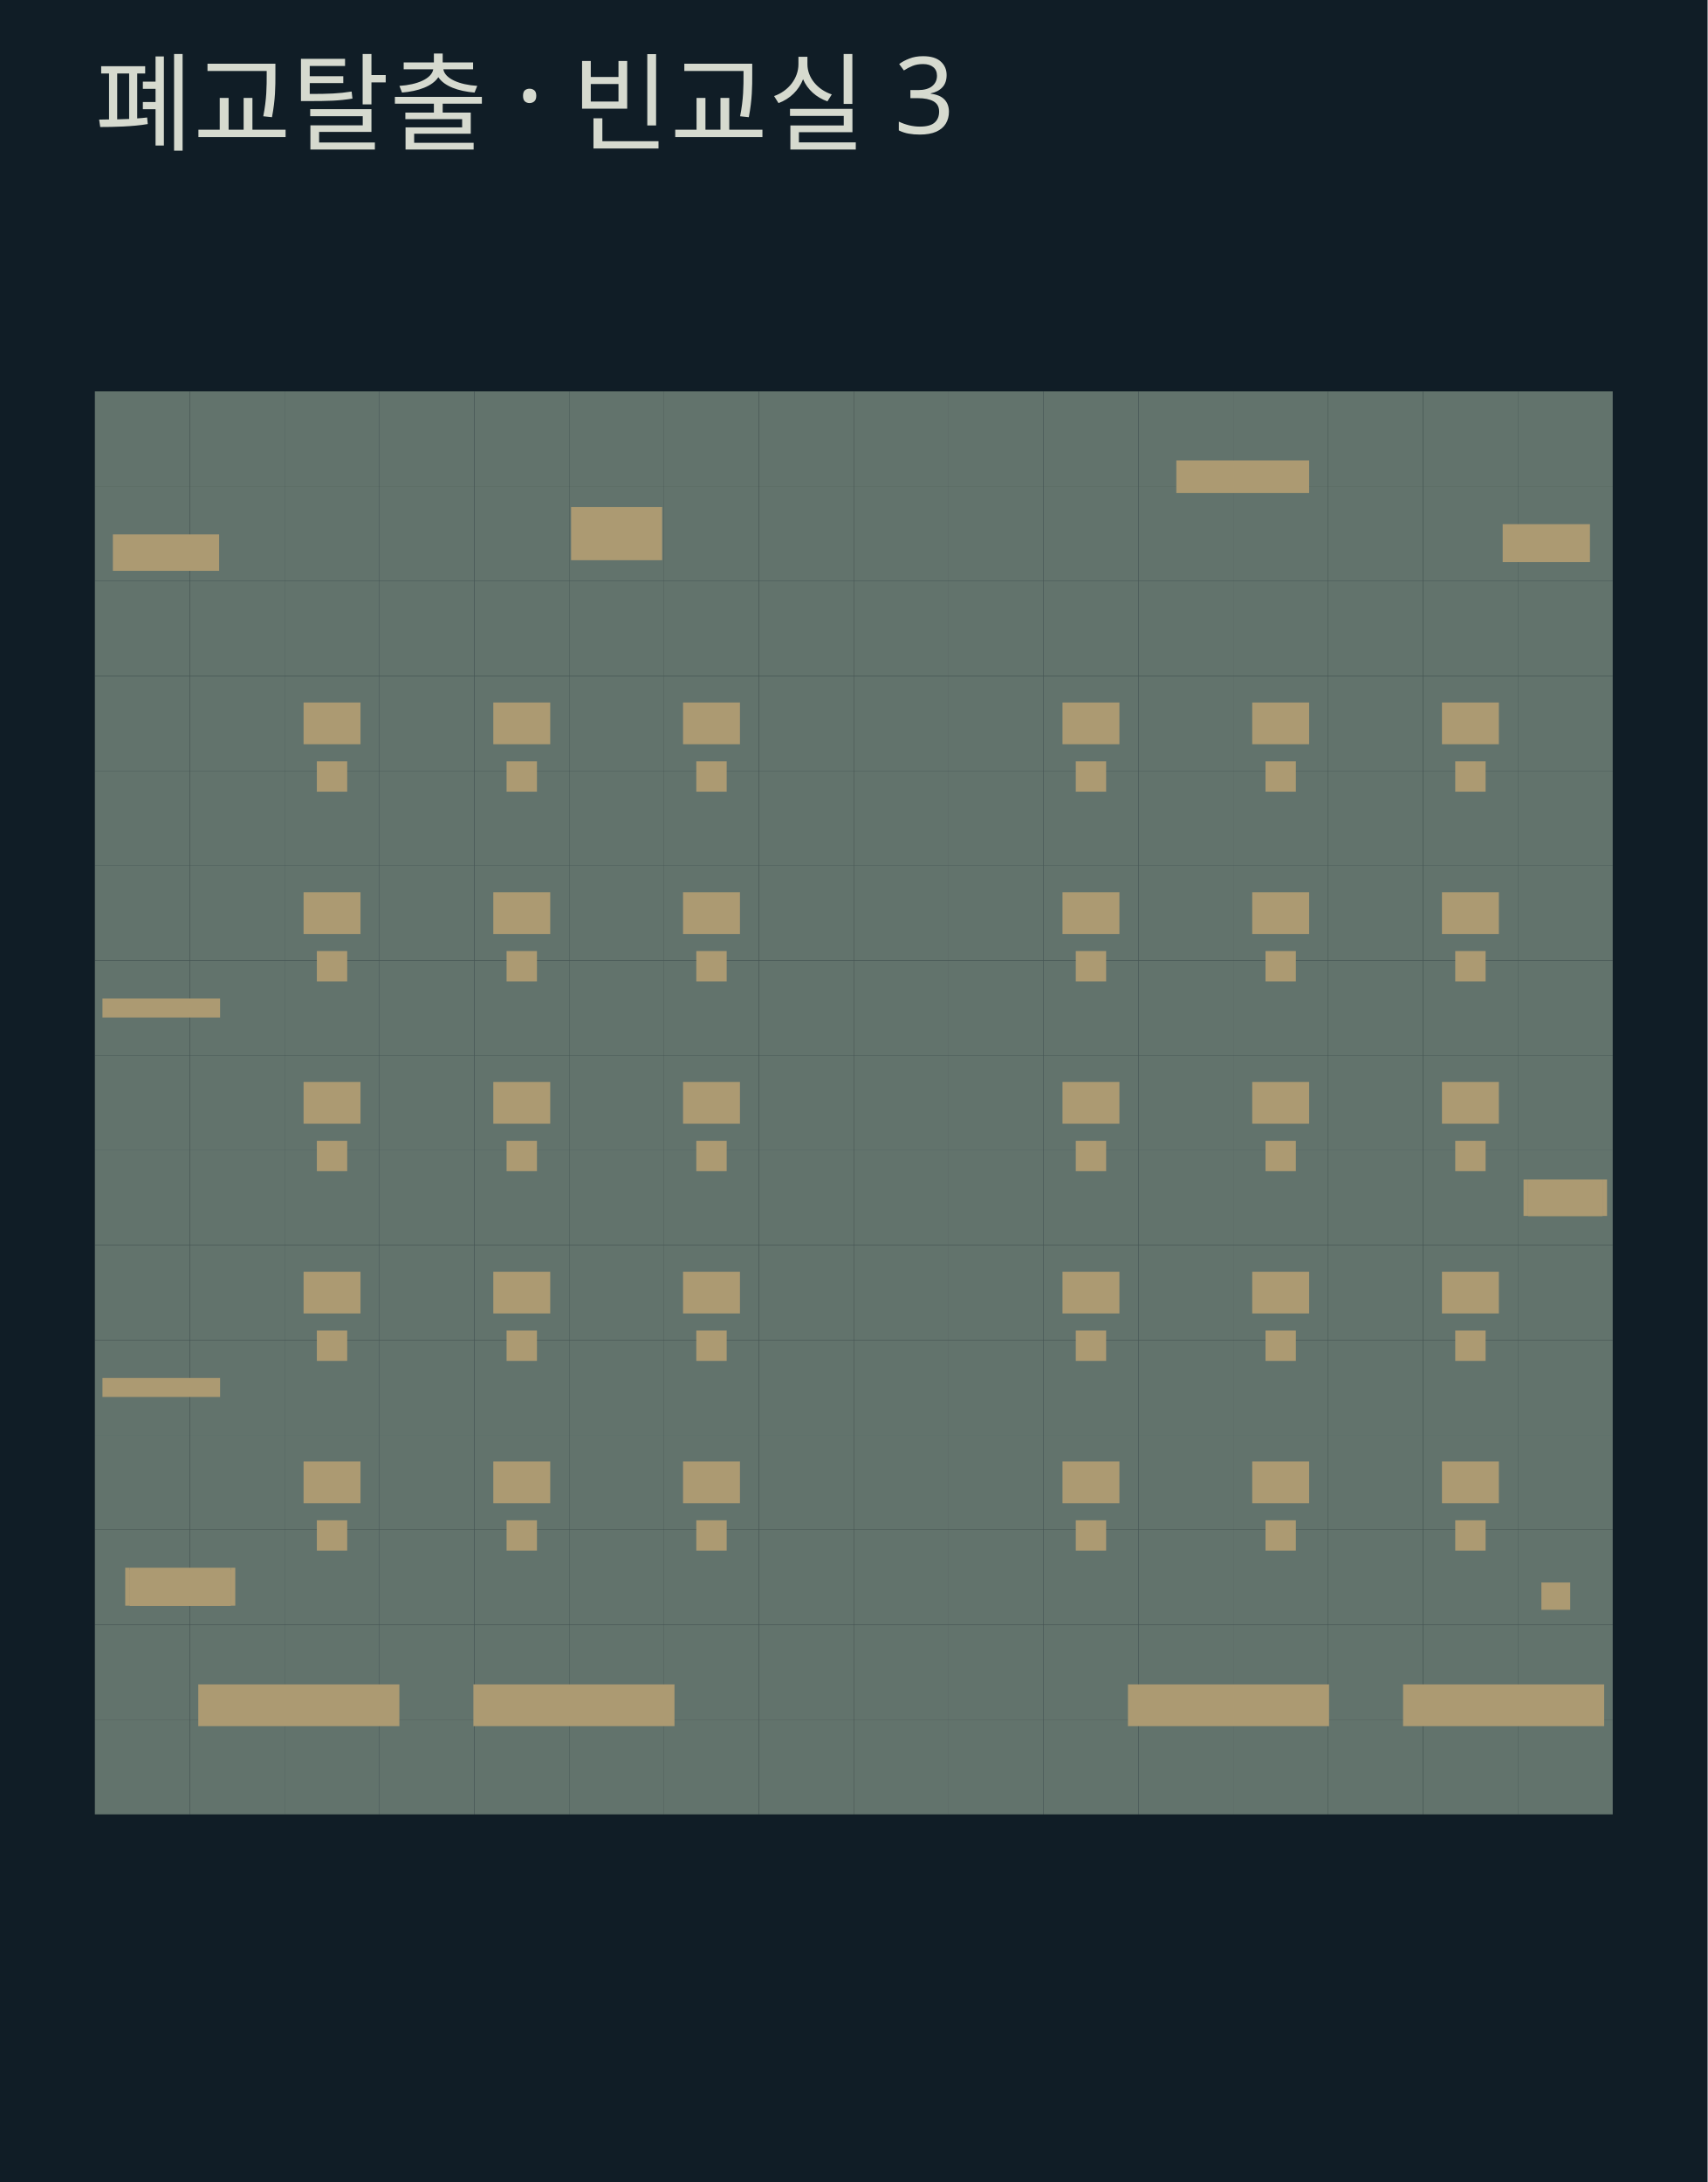
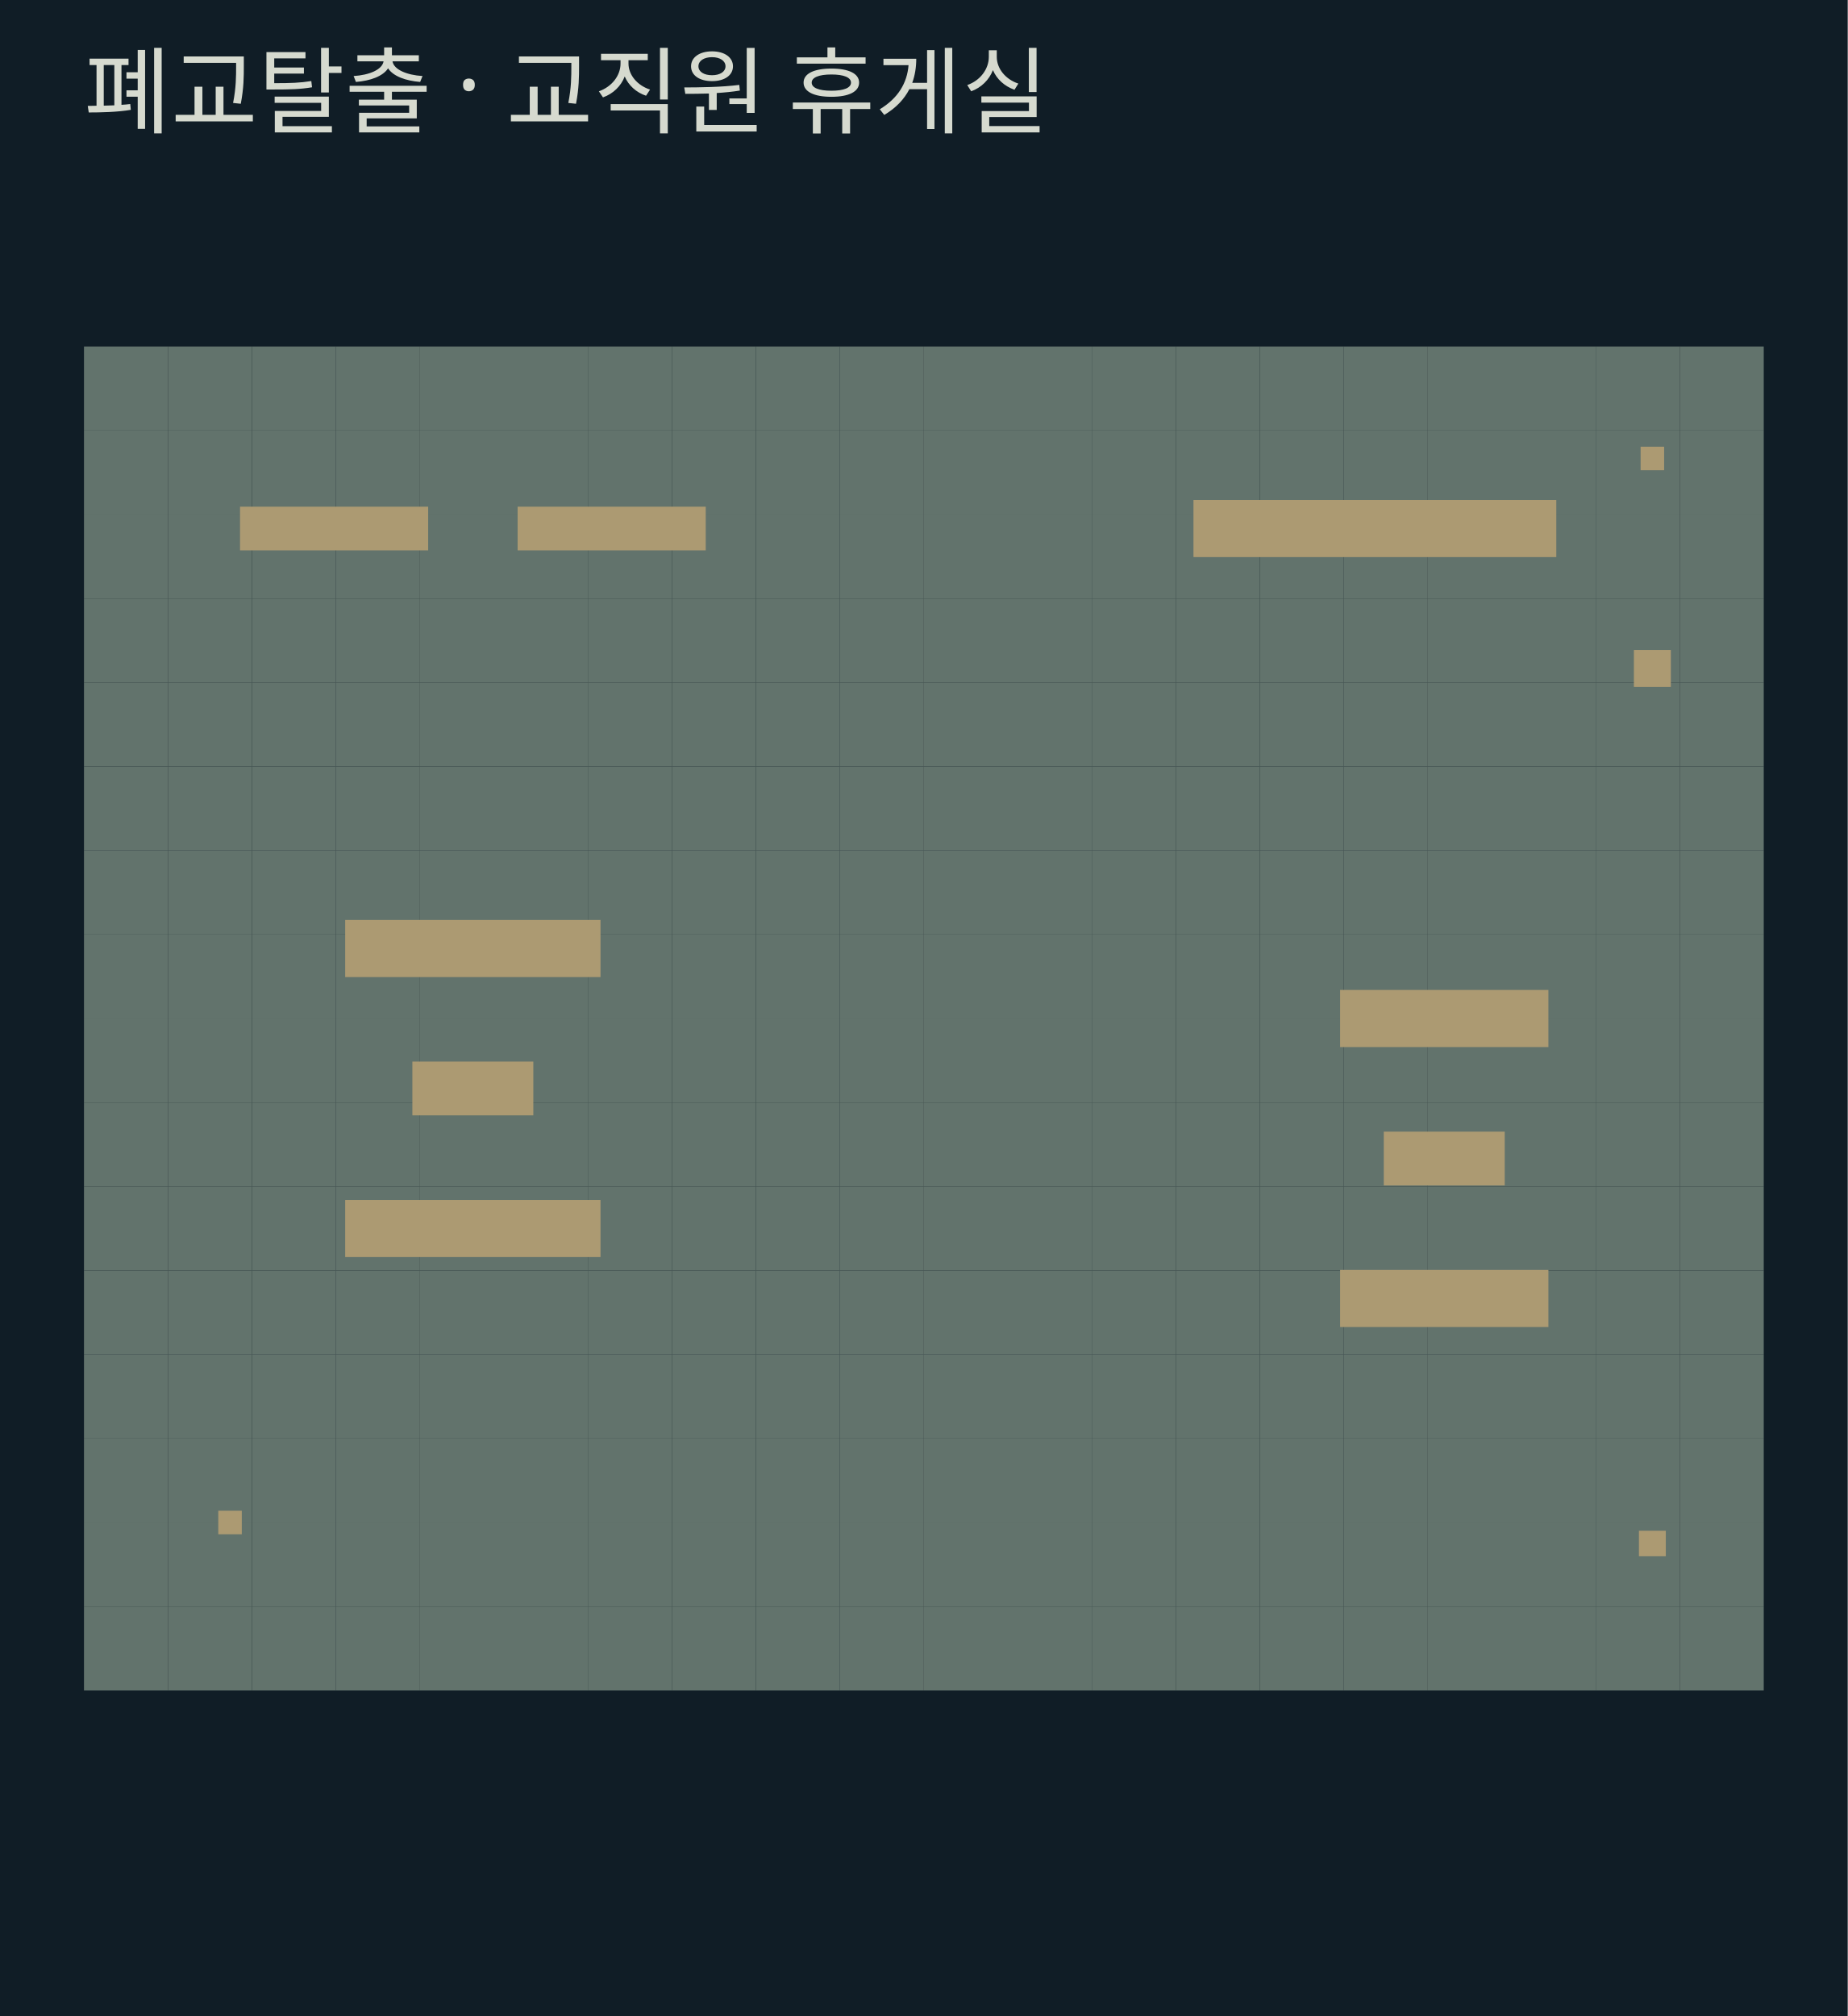
- <svg xmlns="http://www.w3.org/2000/svg" viewBox="0 0 288 368">
-   <rect width="288" height="368" fill="#101d26" />
+ <svg xmlns="http://www.w3.org/2000/svg" viewBox="0 0 352 384">
+   <rect width="352" height="384" fill="#101d26" />
  <style>text{font:10px sans-serif;fill:#d6dacf}</style>
-   <text x="16" y="24" style="font-size:18px">폐교탈출 · 빈교실 3</text>
+   <text x="16" y="24" style="font-size:18px">폐교탈출 · 교직원 휴게실</text>
+   <rect x="16" y="306" width="16" height="16" fill="#62736c" />
  <rect x="16" y="290" width="16" height="16" fill="#62736c" />
  <rect x="16" y="274" width="16" height="16" fill="#62736c" />
  <rect x="16" y="258" width="16" height="16" fill="#62736c" />
  <rect x="16" y="242" width="16" height="16" fill="#62736c" />
  <rect x="16" y="226" width="16" height="16" fill="#62736c" />
  <rect x="16" y="210" width="16" height="16" fill="#62736c" />
  <rect x="16" y="194" width="16" height="16" fill="#62736c" />
  <rect x="16" y="178" width="16" height="16" fill="#62736c" />
  <rect x="16" y="162" width="16" height="16" fill="#62736c" />
  <rect x="16" y="146" width="16" height="16" fill="#62736c" />
  <rect x="16" y="130" width="16" height="16" fill="#62736c" />
  <rect x="16" y="114" width="16" height="16" fill="#62736c" />
  <rect x="16" y="98" width="16" height="16" fill="#62736c" />
  <rect x="16" y="82" width="16" height="16" fill="#62736c" />
  <rect x="16" y="66" width="16" height="16" fill="#62736c" />
+   <rect x="32" y="306" width="16" height="16" fill="#62736c" />
  <rect x="32" y="290" width="16" height="16" fill="#62736c" />
  <rect x="32" y="274" width="16" height="16" fill="#62736c" />
  <rect x="32" y="258" width="16" height="16" fill="#62736c" />
  <rect x="32" y="242" width="16" height="16" fill="#62736c" />
  <rect x="32" y="226" width="16" height="16" fill="#62736c" />
  <rect x="32" y="210" width="16" height="16" fill="#62736c" />
  <rect x="32" y="194" width="16" height="16" fill="#62736c" />
  <rect x="32" y="178" width="16" height="16" fill="#62736c" />
  <rect x="32" y="162" width="16" height="16" fill="#62736c" />
  <rect x="32" y="146" width="16" height="16" fill="#62736c" />
  <rect x="32" y="130" width="16" height="16" fill="#62736c" />
  <rect x="32" y="114" width="16" height="16" fill="#62736c" />
  <rect x="32" y="98" width="16" height="16" fill="#62736c" />
  <rect x="32" y="82" width="16" height="16" fill="#62736c" />
  <rect x="32" y="66" width="16" height="16" fill="#62736c" />
+   <rect x="48" y="306" width="16" height="16" fill="#62736c" />
  <rect x="48" y="290" width="16" height="16" fill="#62736c" />
  <rect x="48" y="274" width="16" height="16" fill="#62736c" />
  <rect x="48" y="258" width="16" height="16" fill="#62736c" />
  <rect x="48" y="242" width="16" height="16" fill="#62736c" />
  <rect x="48" y="226" width="16" height="16" fill="#62736c" />
  <rect x="48" y="210" width="16" height="16" fill="#62736c" />
  <rect x="48" y="194" width="16" height="16" fill="#62736c" />
  <rect x="48" y="178" width="16" height="16" fill="#62736c" />
  <rect x="48" y="162" width="16" height="16" fill="#62736c" />
  <rect x="48" y="146" width="16" height="16" fill="#62736c" />
  <rect x="48" y="130" width="16" height="16" fill="#62736c" />
  <rect x="48" y="114" width="16" height="16" fill="#62736c" />
  <rect x="48" y="98" width="16" height="16" fill="#62736c" />
  <rect x="48" y="82" width="16" height="16" fill="#62736c" />
  <rect x="48" y="66" width="16" height="16" fill="#62736c" />
+   <rect x="64" y="306" width="16" height="16" fill="#62736c" />
  <rect x="64" y="290" width="16" height="16" fill="#62736c" />
  <rect x="64" y="274" width="16" height="16" fill="#62736c" />
  <rect x="64" y="258" width="16" height="16" fill="#62736c" />
  <rect x="64" y="242" width="16" height="16" fill="#62736c" />
  <rect x="64" y="226" width="16" height="16" fill="#62736c" />
  <rect x="64" y="210" width="16" height="16" fill="#62736c" />
  <rect x="64" y="194" width="16" height="16" fill="#62736c" />
  <rect x="64" y="178" width="16" height="16" fill="#62736c" />
  <rect x="64" y="162" width="16" height="16" fill="#62736c" />
  <rect x="64" y="146" width="16" height="16" fill="#62736c" />
  <rect x="64" y="130" width="16" height="16" fill="#62736c" />
  <rect x="64" y="114" width="16" height="16" fill="#62736c" />
  <rect x="64" y="98" width="16" height="16" fill="#62736c" />
  <rect x="64" y="82" width="16" height="16" fill="#62736c" />
  <rect x="64" y="66" width="16" height="16" fill="#62736c" />
+   <rect x="80" y="306" width="16" height="16" fill="#62736c" />
  <rect x="80" y="290" width="16" height="16" fill="#62736c" />
  <rect x="80" y="274" width="16" height="16" fill="#62736c" />
  <rect x="80" y="258" width="16" height="16" fill="#62736c" />
  <rect x="80" y="242" width="16" height="16" fill="#62736c" />
  <rect x="80" y="226" width="16" height="16" fill="#62736c" />
  <rect x="80" y="210" width="16" height="16" fill="#62736c" />
  <rect x="80" y="194" width="16" height="16" fill="#62736c" />
  <rect x="80" y="178" width="16" height="16" fill="#62736c" />
  <rect x="80" y="162" width="16" height="16" fill="#62736c" />
  <rect x="80" y="146" width="16" height="16" fill="#62736c" />
  <rect x="80" y="130" width="16" height="16" fill="#62736c" />
  <rect x="80" y="114" width="16" height="16" fill="#62736c" />
  <rect x="80" y="98" width="16" height="16" fill="#62736c" />
  <rect x="80" y="82" width="16" height="16" fill="#62736c" />
  <rect x="80" y="66" width="16" height="16" fill="#62736c" />
+   <rect x="96" y="306" width="16" height="16" fill="#62736c" />
  <rect x="96" y="290" width="16" height="16" fill="#62736c" />
  <rect x="96" y="274" width="16" height="16" fill="#62736c" />
  <rect x="96" y="258" width="16" height="16" fill="#62736c" />
  <rect x="96" y="242" width="16" height="16" fill="#62736c" />
  <rect x="96" y="226" width="16" height="16" fill="#62736c" />
  <rect x="96" y="210" width="16" height="16" fill="#62736c" />
  <rect x="96" y="194" width="16" height="16" fill="#62736c" />
  <rect x="96" y="178" width="16" height="16" fill="#62736c" />
  <rect x="96" y="162" width="16" height="16" fill="#62736c" />
  <rect x="96" y="146" width="16" height="16" fill="#62736c" />
  <rect x="96" y="130" width="16" height="16" fill="#62736c" />
  <rect x="96" y="114" width="16" height="16" fill="#62736c" />
  <rect x="96" y="98" width="16" height="16" fill="#62736c" />
  <rect x="96" y="82" width="16" height="16" fill="#62736c" />
  <rect x="96" y="66" width="16" height="16" fill="#62736c" />
+   <rect x="112" y="306" width="16" height="16" fill="#62736c" />
  <rect x="112" y="290" width="16" height="16" fill="#62736c" />
  <rect x="112" y="274" width="16" height="16" fill="#62736c" />
  <rect x="112" y="258" width="16" height="16" fill="#62736c" />
  <rect x="112" y="242" width="16" height="16" fill="#62736c" />
  <rect x="112" y="226" width="16" height="16" fill="#62736c" />
  <rect x="112" y="210" width="16" height="16" fill="#62736c" />
  <rect x="112" y="194" width="16" height="16" fill="#62736c" />
  <rect x="112" y="178" width="16" height="16" fill="#62736c" />
  <rect x="112" y="162" width="16" height="16" fill="#62736c" />
  <rect x="112" y="146" width="16" height="16" fill="#62736c" />
  <rect x="112" y="130" width="16" height="16" fill="#62736c" />
  <rect x="112" y="114" width="16" height="16" fill="#62736c" />
  <rect x="112" y="98" width="16" height="16" fill="#62736c" />
  <rect x="112" y="82" width="16" height="16" fill="#62736c" />
  <rect x="112" y="66" width="16" height="16" fill="#62736c" />
+   <rect x="128" y="306" width="16" height="16" fill="#62736c" />
  <rect x="128" y="290" width="16" height="16" fill="#62736c" />
  <rect x="128" y="274" width="16" height="16" fill="#62736c" />
  <rect x="128" y="258" width="16" height="16" fill="#62736c" />
  <rect x="128" y="242" width="16" height="16" fill="#62736c" />
  <rect x="128" y="226" width="16" height="16" fill="#62736c" />
  <rect x="128" y="210" width="16" height="16" fill="#62736c" />
  <rect x="128" y="194" width="16" height="16" fill="#62736c" />
  <rect x="128" y="178" width="16" height="16" fill="#62736c" />
  <rect x="128" y="162" width="16" height="16" fill="#62736c" />
  <rect x="128" y="146" width="16" height="16" fill="#62736c" />
  <rect x="128" y="130" width="16" height="16" fill="#62736c" />
  <rect x="128" y="114" width="16" height="16" fill="#62736c" />
  <rect x="128" y="98" width="16" height="16" fill="#62736c" />
  <rect x="128" y="82" width="16" height="16" fill="#62736c" />
  <rect x="128" y="66" width="16" height="16" fill="#62736c" />
+   <rect x="144" y="306" width="16" height="16" fill="#62736c" />
  <rect x="144" y="290" width="16" height="16" fill="#62736c" />
  <rect x="144" y="274" width="16" height="16" fill="#62736c" />
  <rect x="144" y="258" width="16" height="16" fill="#62736c" />
  <rect x="144" y="242" width="16" height="16" fill="#62736c" />
  <rect x="144" y="226" width="16" height="16" fill="#62736c" />
  <rect x="144" y="210" width="16" height="16" fill="#62736c" />
  <rect x="144" y="194" width="16" height="16" fill="#62736c" />
  <rect x="144" y="178" width="16" height="16" fill="#62736c" />
  <rect x="144" y="162" width="16" height="16" fill="#62736c" />
  <rect x="144" y="146" width="16" height="16" fill="#62736c" />
  <rect x="144" y="130" width="16" height="16" fill="#62736c" />
  <rect x="144" y="114" width="16" height="16" fill="#62736c" />
  <rect x="144" y="98" width="16" height="16" fill="#62736c" />
  <rect x="144" y="82" width="16" height="16" fill="#62736c" />
  <rect x="144" y="66" width="16" height="16" fill="#62736c" />
+   <rect x="160" y="306" width="16" height="16" fill="#62736c" />
  <rect x="160" y="290" width="16" height="16" fill="#62736c" />
  <rect x="160" y="274" width="16" height="16" fill="#62736c" />
  <rect x="160" y="258" width="16" height="16" fill="#62736c" />
  <rect x="160" y="242" width="16" height="16" fill="#62736c" />
  <rect x="160" y="226" width="16" height="16" fill="#62736c" />
  <rect x="160" y="210" width="16" height="16" fill="#62736c" />
  <rect x="160" y="194" width="16" height="16" fill="#62736c" />
  <rect x="160" y="178" width="16" height="16" fill="#62736c" />
  <rect x="160" y="162" width="16" height="16" fill="#62736c" />
  <rect x="160" y="146" width="16" height="16" fill="#62736c" />
  <rect x="160" y="130" width="16" height="16" fill="#62736c" />
  <rect x="160" y="114" width="16" height="16" fill="#62736c" />
  <rect x="160" y="98" width="16" height="16" fill="#62736c" />
  <rect x="160" y="82" width="16" height="16" fill="#62736c" />
  <rect x="160" y="66" width="16" height="16" fill="#62736c" />
+   <rect x="176" y="306" width="16" height="16" fill="#62736c" />
  <rect x="176" y="290" width="16" height="16" fill="#62736c" />
  <rect x="176" y="274" width="16" height="16" fill="#62736c" />
  <rect x="176" y="258" width="16" height="16" fill="#62736c" />
  <rect x="176" y="242" width="16" height="16" fill="#62736c" />
  <rect x="176" y="226" width="16" height="16" fill="#62736c" />
  <rect x="176" y="210" width="16" height="16" fill="#62736c" />
  <rect x="176" y="194" width="16" height="16" fill="#62736c" />
  <rect x="176" y="178" width="16" height="16" fill="#62736c" />
  <rect x="176" y="162" width="16" height="16" fill="#62736c" />
  <rect x="176" y="146" width="16" height="16" fill="#62736c" />
  <rect x="176" y="130" width="16" height="16" fill="#62736c" />
  <rect x="176" y="114" width="16" height="16" fill="#62736c" />
  <rect x="176" y="98" width="16" height="16" fill="#62736c" />
  <rect x="176" y="82" width="16" height="16" fill="#62736c" />
  <rect x="176" y="66" width="16" height="16" fill="#62736c" />
+   <rect x="192" y="306" width="16" height="16" fill="#62736c" />
  <rect x="192" y="290" width="16" height="16" fill="#62736c" />
  <rect x="192" y="274" width="16" height="16" fill="#62736c" />
  <rect x="192" y="258" width="16" height="16" fill="#62736c" />
  <rect x="192" y="242" width="16" height="16" fill="#62736c" />
  <rect x="192" y="226" width="16" height="16" fill="#62736c" />
  <rect x="192" y="210" width="16" height="16" fill="#62736c" />
  <rect x="192" y="194" width="16" height="16" fill="#62736c" />
  <rect x="192" y="178" width="16" height="16" fill="#62736c" />
  <rect x="192" y="162" width="16" height="16" fill="#62736c" />
  <rect x="192" y="146" width="16" height="16" fill="#62736c" />
  <rect x="192" y="130" width="16" height="16" fill="#62736c" />
  <rect x="192" y="114" width="16" height="16" fill="#62736c" />
  <rect x="192" y="98" width="16" height="16" fill="#62736c" />
  <rect x="192" y="82" width="16" height="16" fill="#62736c" />
  <rect x="192" y="66" width="16" height="16" fill="#62736c" />
+   <rect x="208" y="306" width="16" height="16" fill="#62736c" />
  <rect x="208" y="290" width="16" height="16" fill="#62736c" />
  <rect x="208" y="274" width="16" height="16" fill="#62736c" />
  <rect x="208" y="258" width="16" height="16" fill="#62736c" />
  <rect x="208" y="242" width="16" height="16" fill="#62736c" />
  <rect x="208" y="226" width="16" height="16" fill="#62736c" />
  <rect x="208" y="210" width="16" height="16" fill="#62736c" />
  <rect x="208" y="194" width="16" height="16" fill="#62736c" />
  <rect x="208" y="178" width="16" height="16" fill="#62736c" />
  <rect x="208" y="162" width="16" height="16" fill="#62736c" />
  <rect x="208" y="146" width="16" height="16" fill="#62736c" />
  <rect x="208" y="130" width="16" height="16" fill="#62736c" />
  <rect x="208" y="114" width="16" height="16" fill="#62736c" />
  <rect x="208" y="98" width="16" height="16" fill="#62736c" />
  <rect x="208" y="82" width="16" height="16" fill="#62736c" />
  <rect x="208" y="66" width="16" height="16" fill="#62736c" />
+   <rect x="224" y="306" width="16" height="16" fill="#62736c" />
  <rect x="224" y="290" width="16" height="16" fill="#62736c" />
  <rect x="224" y="274" width="16" height="16" fill="#62736c" />
  <rect x="224" y="258" width="16" height="16" fill="#62736c" />
  <rect x="224" y="242" width="16" height="16" fill="#62736c" />
  <rect x="224" y="226" width="16" height="16" fill="#62736c" />
  <rect x="224" y="210" width="16" height="16" fill="#62736c" />
  <rect x="224" y="194" width="16" height="16" fill="#62736c" />
  <rect x="224" y="178" width="16" height="16" fill="#62736c" />
  <rect x="224" y="162" width="16" height="16" fill="#62736c" />
  <rect x="224" y="146" width="16" height="16" fill="#62736c" />
  <rect x="224" y="130" width="16" height="16" fill="#62736c" />
  <rect x="224" y="114" width="16" height="16" fill="#62736c" />
  <rect x="224" y="98" width="16" height="16" fill="#62736c" />
  <rect x="224" y="82" width="16" height="16" fill="#62736c" />
  <rect x="224" y="66" width="16" height="16" fill="#62736c" />
+   <rect x="240" y="306" width="16" height="16" fill="#62736c" />
  <rect x="240" y="290" width="16" height="16" fill="#62736c" />
  <rect x="240" y="274" width="16" height="16" fill="#62736c" />
  <rect x="240" y="258" width="16" height="16" fill="#62736c" />
  <rect x="240" y="242" width="16" height="16" fill="#62736c" />
  <rect x="240" y="226" width="16" height="16" fill="#62736c" />
  <rect x="240" y="210" width="16" height="16" fill="#62736c" />
  <rect x="240" y="194" width="16" height="16" fill="#62736c" />
  <rect x="240" y="178" width="16" height="16" fill="#62736c" />
  <rect x="240" y="162" width="16" height="16" fill="#62736c" />
  <rect x="240" y="146" width="16" height="16" fill="#62736c" />
  <rect x="240" y="130" width="16" height="16" fill="#62736c" />
  <rect x="240" y="114" width="16" height="16" fill="#62736c" />
  <rect x="240" y="98" width="16" height="16" fill="#62736c" />
  <rect x="240" y="82" width="16" height="16" fill="#62736c" />
  <rect x="240" y="66" width="16" height="16" fill="#62736c" />
+   <rect x="256" y="306" width="16" height="16" fill="#62736c" />
  <rect x="256" y="290" width="16" height="16" fill="#62736c" />
  <rect x="256" y="274" width="16" height="16" fill="#62736c" />
  <rect x="256" y="258" width="16" height="16" fill="#62736c" />
  <rect x="256" y="242" width="16" height="16" fill="#62736c" />
  <rect x="256" y="226" width="16" height="16" fill="#62736c" />
  <rect x="256" y="210" width="16" height="16" fill="#62736c" />
  <rect x="256" y="194" width="16" height="16" fill="#62736c" />
  <rect x="256" y="178" width="16" height="16" fill="#62736c" />
  <rect x="256" y="162" width="16" height="16" fill="#62736c" />
  <rect x="256" y="146" width="16" height="16" fill="#62736c" />
  <rect x="256" y="130" width="16" height="16" fill="#62736c" />
  <rect x="256" y="114" width="16" height="16" fill="#62736c" />
  <rect x="256" y="98" width="16" height="16" fill="#62736c" />
  <rect x="256" y="82" width="16" height="16" fill="#62736c" />
  <rect x="256" y="66" width="16" height="16" fill="#62736c" />
-   <rect x="96.32" y="85.52" width="15.36" height="8.96" fill="#ac9a72" />
-   <rect x="51.2" y="246.48" width="9.6" height="7.04" fill="#ac9a72" />
-   <rect x="53.44" y="256.4" width="5.12" height="5.12" fill="#ac9a72" />
-   <rect x="51.2" y="214.48" width="9.6" height="7.04" fill="#ac9a72" />
-   <rect x="53.44" y="224.4" width="5.12" height="5.12" fill="#ac9a72" />
-   <rect x="51.2" y="182.48" width="9.6" height="7.04" fill="#ac9a72" />
-   <rect x="53.44" y="192.4" width="5.12" height="5.12" fill="#ac9a72" />
-   <rect x="51.2" y="150.48" width="9.6" height="7.04" fill="#ac9a72" />
-   <rect x="53.44" y="160.4" width="5.12" height="5.12" fill="#ac9a72" />
-   <rect x="51.2" y="118.48" width="9.6" height="7.04" fill="#ac9a72" />
-   <rect x="53.44" y="128.4" width="5.12" height="5.12" fill="#ac9a72" />
-   <rect x="83.2" y="246.48" width="9.6" height="7.04" fill="#ac9a72" />
-   <rect x="85.44" y="256.4" width="5.12" height="5.12" fill="#ac9a72" />
-   <rect x="83.2" y="214.48" width="9.6" height="7.04" fill="#ac9a72" />
-   <rect x="85.44" y="224.4" width="5.12" height="5.12" fill="#ac9a72" />
-   <rect x="83.2" y="182.48" width="9.6" height="7.04" fill="#ac9a72" />
-   <rect x="85.44" y="192.4" width="5.12" height="5.12" fill="#ac9a72" />
-   <rect x="83.2" y="150.48" width="9.6" height="7.04" fill="#ac9a72" />
-   <rect x="85.44" y="160.4" width="5.12" height="5.12" fill="#ac9a72" />
-   <rect x="83.2" y="118.48" width="9.6" height="7.04" fill="#ac9a72" />
-   <rect x="85.44" y="128.4" width="5.12" height="5.12" fill="#ac9a72" />
-   <rect x="115.2" y="246.48" width="9.6" height="7.04" fill="#ac9a72" />
-   <rect x="117.44" y="256.4" width="5.12" height="5.12" fill="#ac9a72" />
-   <rect x="115.2" y="214.48" width="9.6" height="7.04" fill="#ac9a72" />
-   <rect x="117.44" y="224.4" width="5.12" height="5.12" fill="#ac9a72" />
-   <rect x="115.2" y="182.48" width="9.6" height="7.04" fill="#ac9a72" />
-   <rect x="117.44" y="192.4" width="5.12" height="5.12" fill="#ac9a72" />
-   <rect x="115.2" y="150.48" width="9.6" height="7.04" fill="#ac9a72" />
-   <rect x="117.44" y="160.4" width="5.12" height="5.12" fill="#ac9a72" />
-   <rect x="115.2" y="118.48" width="9.6" height="7.04" fill="#ac9a72" />
-   <rect x="117.44" y="128.4" width="5.12" height="5.12" fill="#ac9a72" />
-   <rect x="179.2" y="246.48" width="9.6" height="7.04" fill="#ac9a72" />
-   <rect x="181.44" y="256.4" width="5.12" height="5.12" fill="#ac9a72" />
-   <rect x="179.2" y="214.48" width="9.6" height="7.04" fill="#ac9a72" />
-   <rect x="181.44" y="224.4" width="5.12" height="5.12" fill="#ac9a72" />
-   <rect x="179.2" y="182.48" width="9.6" height="7.04" fill="#ac9a72" />
-   <rect x="181.44" y="192.4" width="5.12" height="5.12" fill="#ac9a72" />
-   <rect x="179.2" y="150.48" width="9.6" height="7.04" fill="#ac9a72" />
-   <rect x="181.44" y="160.4" width="5.12" height="5.12" fill="#ac9a72" />
-   <rect x="179.2" y="118.48" width="9.6" height="7.04" fill="#ac9a72" />
-   <rect x="181.44" y="128.4" width="5.12" height="5.12" fill="#ac9a72" />
-   <rect x="211.2" y="246.48" width="9.6" height="7.04" fill="#ac9a72" />
-   <rect x="213.44" y="256.4" width="5.12" height="5.12" fill="#ac9a72" />
-   <rect x="211.2" y="214.48" width="9.6" height="7.04" fill="#ac9a72" />
-   <rect x="213.44" y="224.4" width="5.12" height="5.12" fill="#ac9a72" />
-   <rect x="211.2" y="182.48" width="9.6" height="7.04" fill="#ac9a72" />
-   <rect x="213.44" y="192.4" width="5.12" height="5.12" fill="#ac9a72" />
-   <rect x="211.2" y="150.48" width="9.6" height="7.04" fill="#ac9a72" />
-   <rect x="213.44" y="160.4" width="5.12" height="5.12" fill="#ac9a72" />
-   <rect x="211.2" y="118.48" width="9.6" height="7.04" fill="#ac9a72" />
-   <rect x="213.44" y="128.4" width="5.12" height="5.12" fill="#ac9a72" />
-   <rect x="243.2" y="246.48" width="9.6" height="7.04" fill="#ac9a72" />
-   <rect x="245.44" y="256.4" width="5.12" height="5.12" fill="#ac9a72" />
-   <rect x="243.2" y="214.48" width="9.6" height="7.04" fill="#ac9a72" />
-   <rect x="245.44" y="224.4" width="5.12" height="5.12" fill="#ac9a72" />
-   <rect x="243.2" y="182.48" width="9.6" height="7.04" fill="#ac9a72" />
-   <rect x="245.44" y="192.4" width="5.12" height="5.12" fill="#ac9a72" />
-   <rect x="243.2" y="150.48" width="9.6" height="7.04" fill="#ac9a72" />
-   <rect x="245.44" y="160.4" width="5.12" height="5.12" fill="#ac9a72" />
-   <rect x="243.2" y="118.48" width="9.6" height="7.04" fill="#ac9a72" />
-   <rect x="245.44" y="128.4" width="5.12" height="5.12" fill="#ac9a72" />
-   <rect x="33.44" y="284.08" width="33.92" height="7.04" fill="#ac9a72" />
-   <rect x="79.84" y="284.08" width="33.92" height="7.04" fill="#ac9a72" />
-   <rect x="190.24" y="284.08" width="33.92" height="7.04" fill="#ac9a72" />
-   <rect x="236.64" y="284.08" width="33.92" height="7.04" fill="#ac9a72" />
-   <rect x="17.28" y="232.4" width="19.84" height="3.2" fill="#ac9a72" />
-   <rect x="17.28" y="168.4" width="19.84" height="3.2" fill="#ac9a72" />
-   <rect x="19.04" y="90.128" width="17.92" height="6.144" fill="#ac9a72" />
-   <rect x="253.44" y="88.4" width="14.72" height="6.4" fill="#ac9a72" />
-   <rect x="257.728" y="198.928" width="12.544" height="0.64" fill="#ac9a72" />
-   <rect x="256.96" y="198.928" width="0.768" height="6.144" fill="#ac9a72" />
-   <rect x="270.272" y="198.928" width="0.768" height="6.144" fill="#ac9a72" />
-   <rect x="257.728" y="199.312" width="12.544" height="5.76" fill="#ac9a72" />
-   <rect x="257.728" y="199.312" width="12.544" height="5.76" fill="#ac9a72" />
-   <rect x="257.728" y="199.312" width="12.544" height="5.76" fill="#ac9a72" />
-   <rect x="257.728" y="199.312" width="12.544" height="5.76" fill="#ac9a72" />
-   <rect x="21.888" y="264.4" width="17.024" height="0.64" fill="#ac9a72" />
-   <rect x="21.12" y="264.4" width="0.768" height="6.4" fill="#ac9a72" />
-   <rect x="38.912" y="264.4" width="0.768" height="6.4" fill="#ac9a72" />
-   <rect x="21.888" y="264.784" width="17.024" height="6.016" fill="#ac9a72" />
-   <rect x="21.888" y="264.784" width="17.024" height="6.016" fill="#ac9a72" />
-   <rect x="21.888" y="264.784" width="17.024" height="6.016" fill="#ac9a72" />
-   <rect x="21.888" y="264.784" width="17.024" height="6.016" fill="#ac9a72" />
-   <rect x="259.968" y="266.896" width="4.864" height="4.608" fill="#ac9a72" />
-   <rect x="198.4" y="77.648" width="22.4" height="5.504" fill="#ac9a72" />
+   <rect x="272" y="306" width="16" height="16" fill="#62736c" />
+   <rect x="272" y="290" width="16" height="16" fill="#62736c" />
+   <rect x="272" y="274" width="16" height="16" fill="#62736c" />
+   <rect x="272" y="258" width="16" height="16" fill="#62736c" />
+   <rect x="272" y="242" width="16" height="16" fill="#62736c" />
+   <rect x="272" y="226" width="16" height="16" fill="#62736c" />
+   <rect x="272" y="210" width="16" height="16" fill="#62736c" />
+   <rect x="272" y="194" width="16" height="16" fill="#62736c" />
+   <rect x="272" y="178" width="16" height="16" fill="#62736c" />
+   <rect x="272" y="162" width="16" height="16" fill="#62736c" />
+   <rect x="272" y="146" width="16" height="16" fill="#62736c" />
+   <rect x="272" y="130" width="16" height="16" fill="#62736c" />
+   <rect x="272" y="114" width="16" height="16" fill="#62736c" />
+   <rect x="272" y="98" width="16" height="16" fill="#62736c" />
+   <rect x="272" y="82" width="16" height="16" fill="#62736c" />
+   <rect x="272" y="66" width="16" height="16" fill="#62736c" />
+   <rect x="288" y="306" width="16" height="16" fill="#62736c" />
+   <rect x="288" y="290" width="16" height="16" fill="#62736c" />
+   <rect x="288" y="274" width="16" height="16" fill="#62736c" />
+   <rect x="288" y="258" width="16" height="16" fill="#62736c" />
+   <rect x="288" y="242" width="16" height="16" fill="#62736c" />
+   <rect x="288" y="226" width="16" height="16" fill="#62736c" />
+   <rect x="288" y="210" width="16" height="16" fill="#62736c" />
+   <rect x="288" y="194" width="16" height="16" fill="#62736c" />
+   <rect x="288" y="178" width="16" height="16" fill="#62736c" />
+   <rect x="288" y="162" width="16" height="16" fill="#62736c" />
+   <rect x="288" y="146" width="16" height="16" fill="#62736c" />
+   <rect x="288" y="130" width="16" height="16" fill="#62736c" />
+   <rect x="288" y="114" width="16" height="16" fill="#62736c" />
+   <rect x="288" y="98" width="16" height="16" fill="#62736c" />
+   <rect x="288" y="82" width="16" height="16" fill="#62736c" />
+   <rect x="288" y="66" width="16" height="16" fill="#62736c" />
+   <rect x="304" y="306" width="16" height="16" fill="#62736c" />
+   <rect x="304" y="290" width="16" height="16" fill="#62736c" />
+   <rect x="304" y="274" width="16" height="16" fill="#62736c" />
+   <rect x="304" y="258" width="16" height="16" fill="#62736c" />
+   <rect x="304" y="242" width="16" height="16" fill="#62736c" />
+   <rect x="304" y="226" width="16" height="16" fill="#62736c" />
+   <rect x="304" y="210" width="16" height="16" fill="#62736c" />
+   <rect x="304" y="194" width="16" height="16" fill="#62736c" />
+   <rect x="304" y="178" width="16" height="16" fill="#62736c" />
+   <rect x="304" y="162" width="16" height="16" fill="#62736c" />
+   <rect x="304" y="146" width="16" height="16" fill="#62736c" />
+   <rect x="304" y="130" width="16" height="16" fill="#62736c" />
+   <rect x="304" y="114" width="16" height="16" fill="#62736c" />
+   <rect x="304" y="98" width="16" height="16" fill="#62736c" />
+   <rect x="304" y="82" width="16" height="16" fill="#62736c" />
+   <rect x="304" y="66" width="16" height="16" fill="#62736c" />
+   <rect x="320" y="306" width="16" height="16" fill="#62736c" />
+   <rect x="320" y="290" width="16" height="16" fill="#62736c" />
+   <rect x="320" y="274" width="16" height="16" fill="#62736c" />
+   <rect x="320" y="258" width="16" height="16" fill="#62736c" />
+   <rect x="320" y="242" width="16" height="16" fill="#62736c" />
+   <rect x="320" y="226" width="16" height="16" fill="#62736c" />
+   <rect x="320" y="210" width="16" height="16" fill="#62736c" />
+   <rect x="320" y="194" width="16" height="16" fill="#62736c" />
+   <rect x="320" y="178" width="16" height="16" fill="#62736c" />
+   <rect x="320" y="162" width="16" height="16" fill="#62736c" />
+   <rect x="320" y="146" width="16" height="16" fill="#62736c" />
+   <rect x="320" y="130" width="16" height="16" fill="#62736c" />
+   <rect x="320" y="114" width="16" height="16" fill="#62736c" />
+   <rect x="320" y="98" width="16" height="16" fill="#62736c" />
+   <rect x="320" y="82" width="16" height="16" fill="#62736c" />
+   <rect x="320" y="66" width="16" height="16" fill="#62736c" />
+   <rect x="65.76" y="228.56" width="48.64" height="10.88" fill="#ac9a72" />
+   <rect x="65.76" y="175.232" width="48.64" height="10.88" fill="#ac9a72" />
+   <rect x="78.56" y="202.208" width="23.04" height="10.24" fill="#ac9a72" />
+   <rect x="255.296" y="241.888" width="39.68" height="10.88" fill="#ac9a72" />
+   <rect x="255.296" y="188.56" width="39.68" height="10.88" fill="#ac9a72" />
+   <rect x="263.616" y="215.552" width="23.04" height="10.24" fill="#ac9a72" />
+   <rect x="45.728" y="96.512" width="35.84" height="8.32" fill="#ac9a72" />
+   <rect x="98.608" y="96.512" width="35.84" height="8.32" fill="#ac9a72" />
+   <rect x="227.36" y="95.232" width="69.12" height="10.88" fill="#ac9a72" />
+   <rect x="311.264" y="123.808" width="7.04" height="7.04" fill="#ac9a72" />
+   <rect x="41.584" y="287.76" width="4.48" height="4.48" fill="#ac9a72" />
+   <rect x="312.544" y="85.088" width="4.48" height="4.48" fill="#ac9a72" />
+   <rect x="312.224" y="291.568" width="5.12" height="4.864" fill="#ac9a72" />
</svg>
